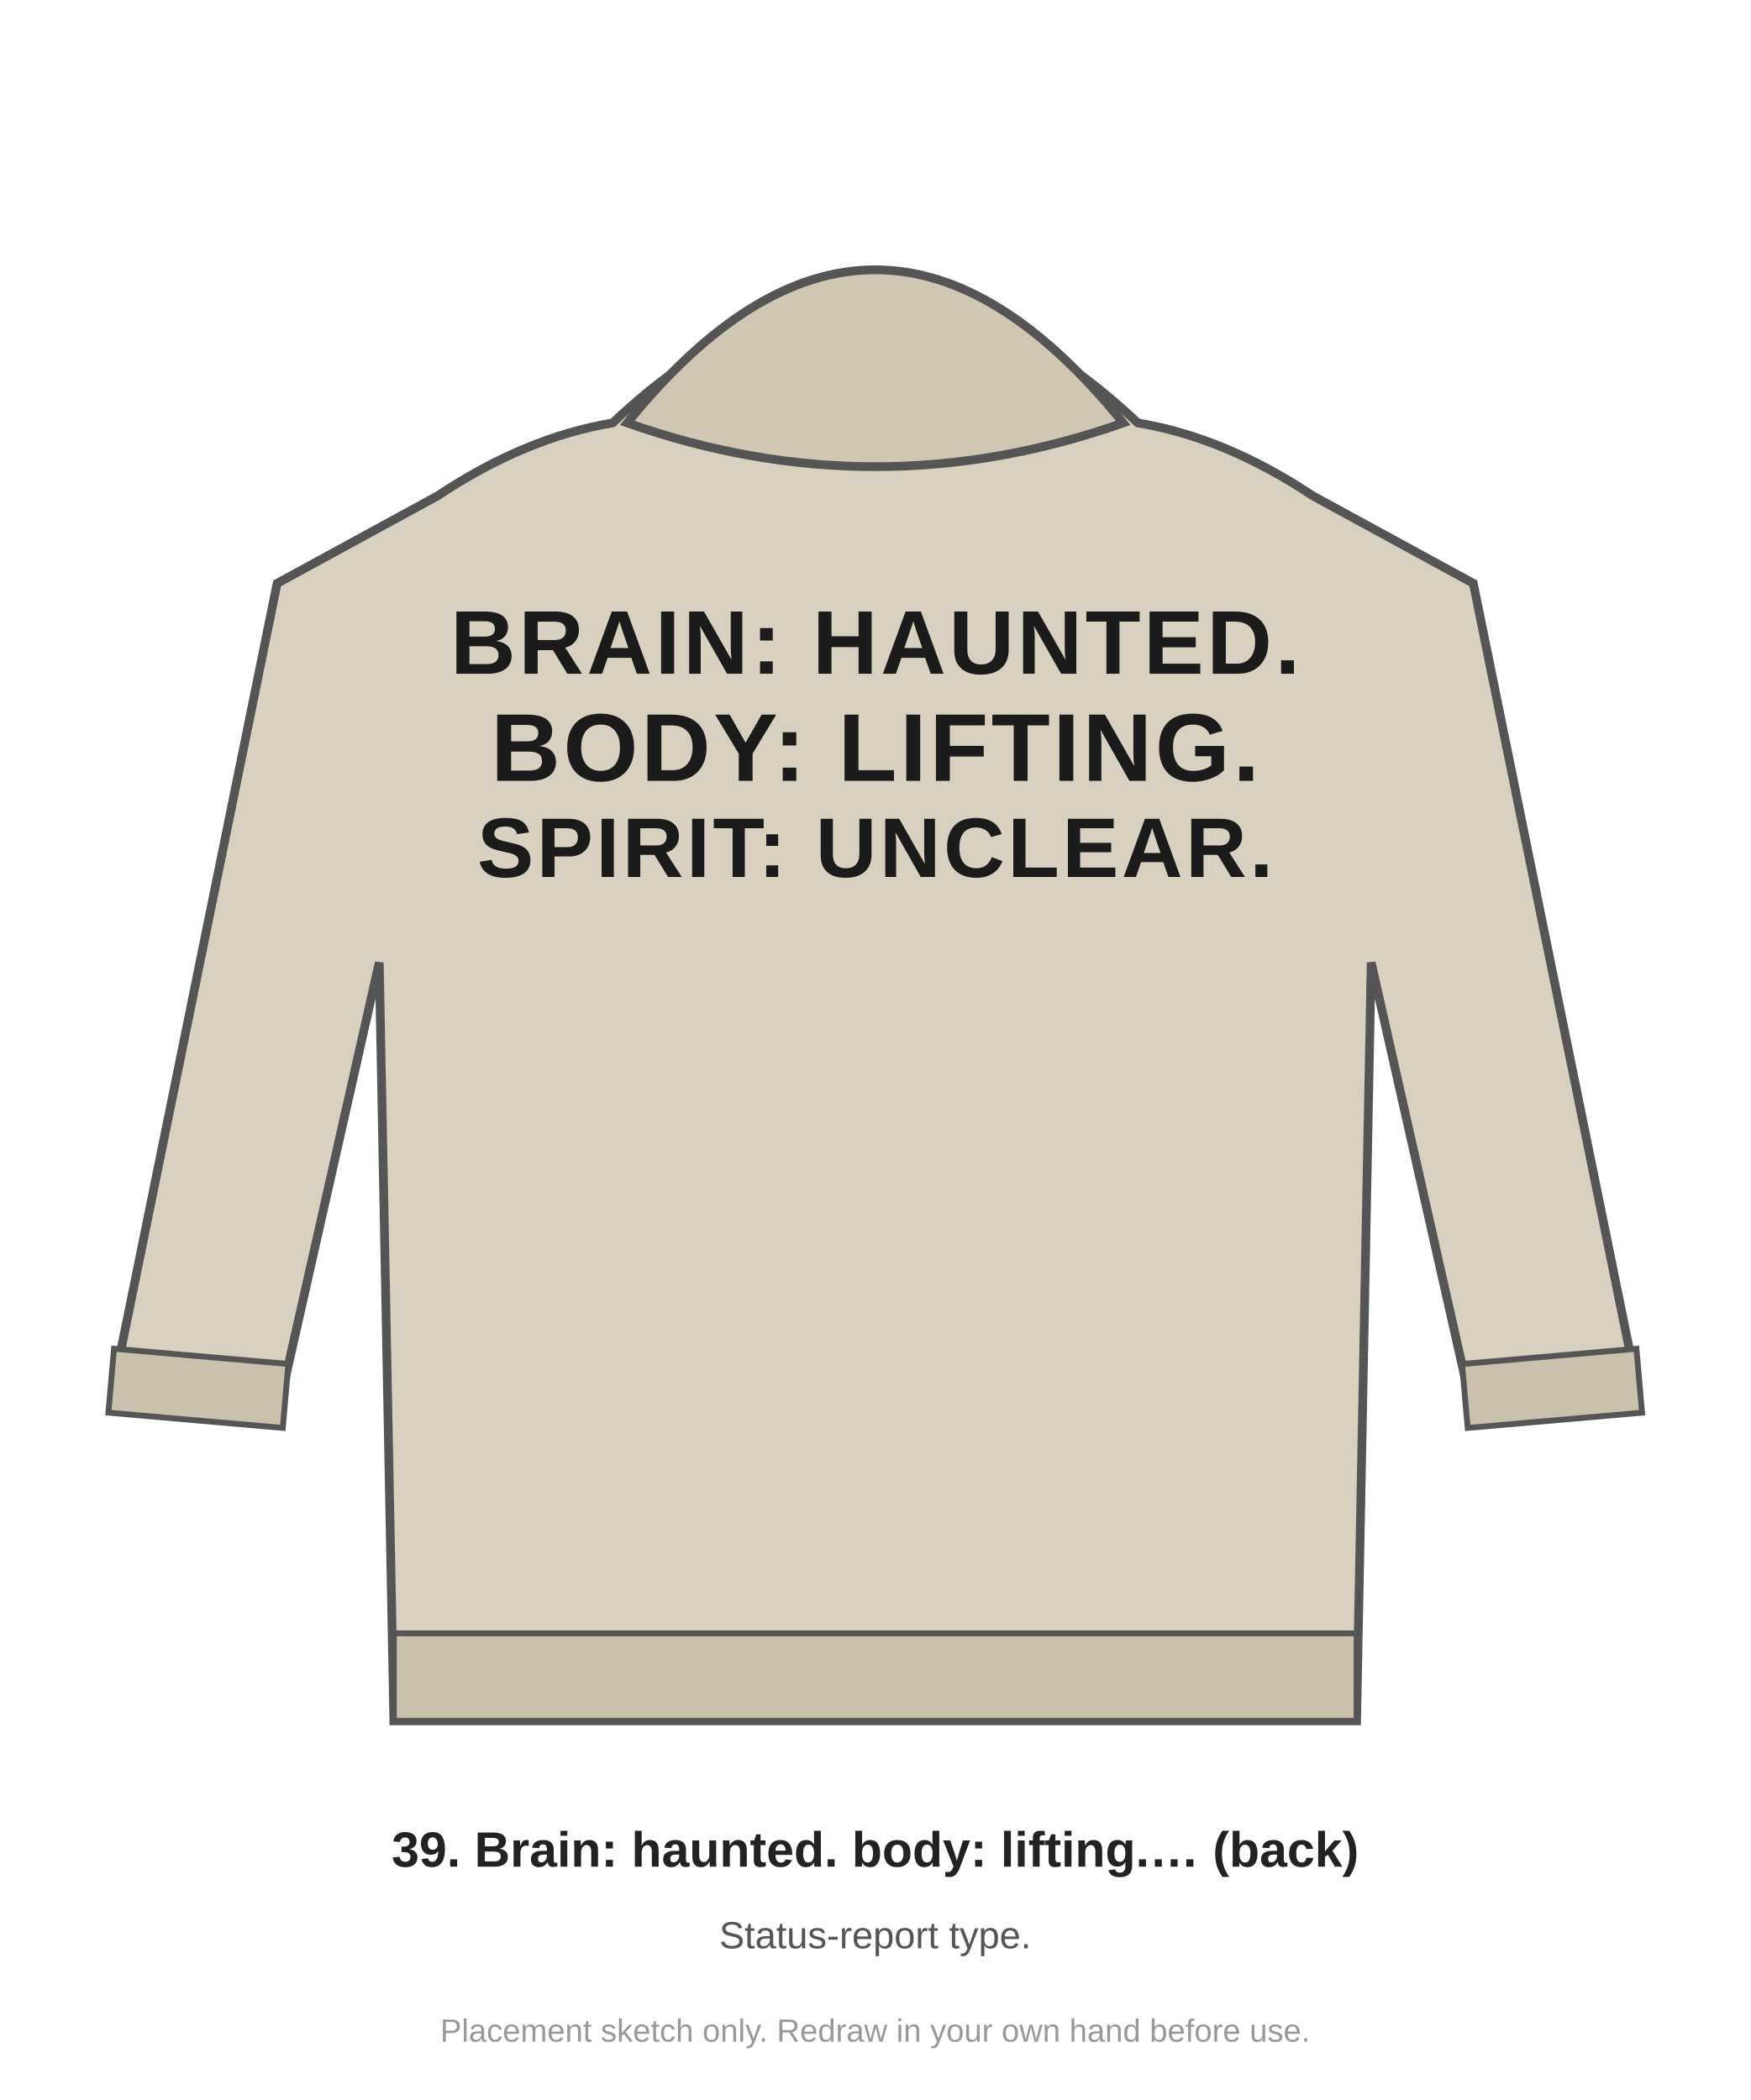
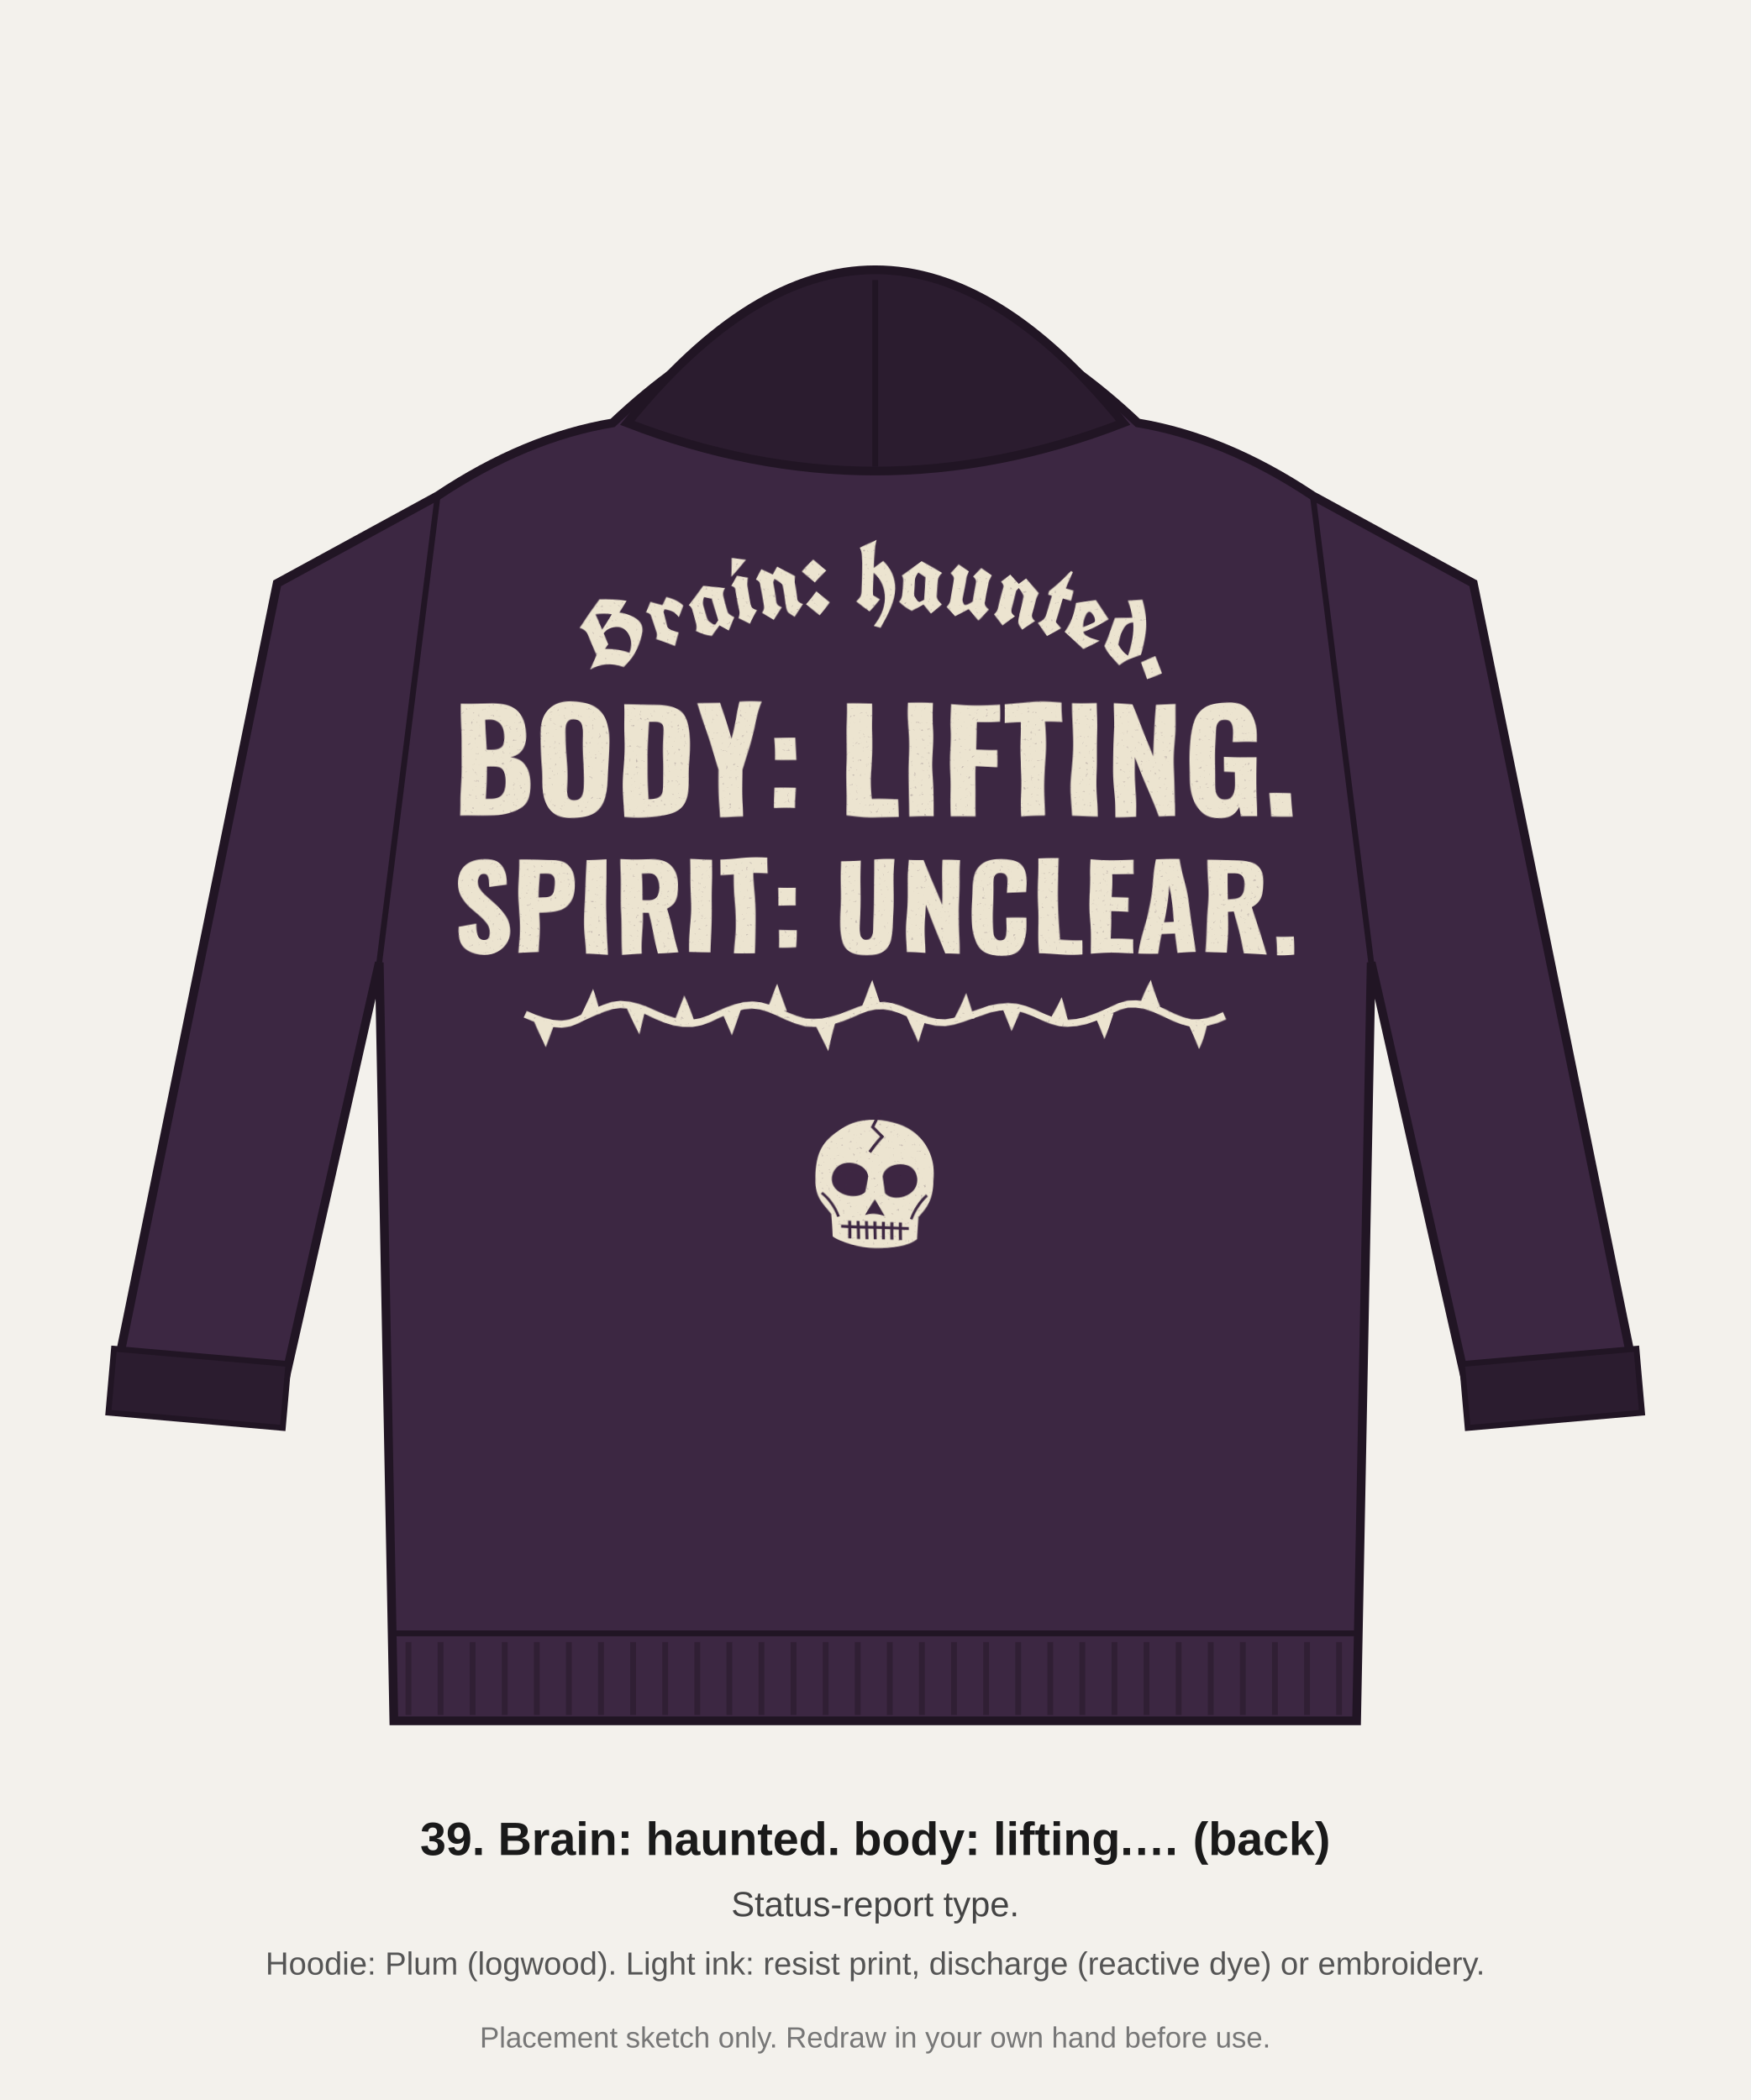
<svg xmlns="http://www.w3.org/2000/svg" viewBox="0 0 600 720" width="600" height="720" font-family="Arial, Helvetica, sans-serif">
-   <rect width="600" height="720" fill="#ffffff" />
-   <path d="M150 170 L95 200 L40 470 L95 485 L130 330 L135 590 L465 590 L470 330 L505 485 L560 470 L505 200 L450 170 Q420 150 390 145 Q300 60 210 145 Q180 150 150 170 Z" fill="#d8d0c0" stroke="#555" stroke-width="3" />
-   <path d="M215 145 Q300 40 385 145 Q300 175 215 145 Z" fill="#cfc6b4" stroke="#555" stroke-width="3" />
-   <rect x="38" y="465" width="60" height="22" fill="#c9c0ad" stroke="#555" stroke-width="2" transform="rotate(5 68 476)" />
-   <rect x="502" y="465" width="60" height="22" fill="#c9c0ad" stroke="#555" stroke-width="2" transform="rotate(-5 532 476)" />
-   <rect x="135" y="560" width="330" height="30" fill="#c9c0ad" stroke="#555" stroke-width="2" />
-   <text x="300" y="231" text-anchor="middle" font-size="31" font-weight="900" fill="#1b1b1b" letter-spacing="1">BRAIN: HAUNTED.</text>
-   <text x="300" y="267.72" text-anchor="middle" font-size="33" font-weight="900" fill="#1b1b1b" letter-spacing="1">BODY: LIFTING.</text>
-   <text x="300" y="300.68" text-anchor="middle" font-size="29" font-weight="900" fill="#1b1b1b" letter-spacing="1">SPIRIT: UNCLEAR.</text>
-   <text x="300" y="640" text-anchor="middle" font-size="17" font-weight="bold" fill="#222">39. Brain: haunted. body: lifting.… (back)</text>
-   <text x="300" y="668" text-anchor="middle" font-size="13" fill="#555">Status-report type.</text>
-   <text x="300" y="700" text-anchor="middle" font-size="11" fill="#999">Placement sketch only. Redraw in your own hand before use.</text>
+   <defs>
+     <filter id="grunge" x="-5%" y="-5%" width="110%" height="110%">
+       <feTurbulence type="fractalNoise" baseFrequency="0.85" numOctaves="2" seed="7" result="n" />
+       <feColorMatrix in="n" type="matrix" values="0 0 0 0 0  0 0 0 0 0  0 0 0 0 0  0 0 0 -1.1 1.75" result="m" />
+       <feTurbulence type="fractalNoise" baseFrequency="0.04" numOctaves="2" seed="3" result="w" />
+       <feDisplacementMap in="SourceGraphic" in2="w" scale="2.5" result="d" />
+       <feComposite in="d" in2="m" operator="in" />
+     </filter>
+   </defs>
+   <rect width="600" height="720" fill="#f3f1ec" />
+   <path d="M150 170 L95 200 L40 470 L95 485 L130 330 L135 590 L465 590 L470 330 L505 485 L560 470 L505 200 L450 170 Q420 150 390 145 Q300 60 210 145 Q180 150 150 170 Z" fill="#3c2742" stroke="#211524" stroke-width="3" />
+   <path d="M150 170 L130 330 M450 170 L470 330 M135 560 L465 560" stroke="#211524" stroke-width="2" fill="none" />
+   <g stroke="#301f34" stroke-width="2">
+     <line x1="140" y1="563" x2="140" y2="588" />
+     <line x1="151" y1="563" x2="151" y2="588" />
+     <line x1="162" y1="563" x2="162" y2="588" />
+     <line x1="173" y1="563" x2="173" y2="588" />
+     <line x1="184" y1="563" x2="184" y2="588" />
+     <line x1="195" y1="563" x2="195" y2="588" />
+     <line x1="206" y1="563" x2="206" y2="588" />
+     <line x1="217" y1="563" x2="217" y2="588" />
+     <line x1="228" y1="563" x2="228" y2="588" />
+     <line x1="239" y1="563" x2="239" y2="588" />
+     <line x1="250" y1="563" x2="250" y2="588" />
+     <line x1="261" y1="563" x2="261" y2="588" />
+     <line x1="272" y1="563" x2="272" y2="588" />
+     <line x1="283" y1="563" x2="283" y2="588" />
+     <line x1="294" y1="563" x2="294" y2="588" />
+     <line x1="305" y1="563" x2="305" y2="588" />
+     <line x1="316" y1="563" x2="316" y2="588" />
+     <line x1="327" y1="563" x2="327" y2="588" />
+     <line x1="338" y1="563" x2="338" y2="588" />
+     <line x1="349" y1="563" x2="349" y2="588" />
+     <line x1="360" y1="563" x2="360" y2="588" />
+     <line x1="371" y1="563" x2="371" y2="588" />
+     <line x1="382" y1="563" x2="382" y2="588" />
+     <line x1="393" y1="563" x2="393" y2="588" />
+     <line x1="404" y1="563" x2="404" y2="588" />
+     <line x1="415" y1="563" x2="415" y2="588" />
+     <line x1="426" y1="563" x2="426" y2="588" />
+     <line x1="437" y1="563" x2="437" y2="588" />
+     <line x1="448" y1="563" x2="448" y2="588" />
+     <line x1="459" y1="563" x2="459" y2="588" />
+   </g>
+   <rect x="38" y="465" width="60" height="22" fill="#2b1c2f" stroke="#211524" stroke-width="2" transform="rotate(5 68 476)" />
+   <rect x="502" y="465" width="60" height="22" fill="#2b1c2f" stroke="#211524" stroke-width="2" transform="rotate(-5 532 476)" />
+   <path d="M215 145 Q300 40 385 145 Q300 178 215 145 Z" fill="#2b1c2f" stroke="#211524" stroke-width="3" />
+   <path d="M300 96 L300 160" stroke="#211524" stroke-width="2" />
+   <g filter="url(#grunge)">
+     <path d="M198.6 215.2 205.3 205.3Q209.5 205 214.8 206Q213.6 208 212.4 210.1Q218.9 211.5 220.3 214.6Q220.8 215.8 220.7 217.1Q220.1 222.2 214.2 229.1Q208.1 227.3 202.3 229.6L204.9 225L201.5 217.6Q200.7 215.8 198.6 215.2ZM209.7 210.6Q206.9 210 204 210.5L206.5 216ZM216.1 224.2Q217.5 221 216.3 218.5Q215.6 216.9 214.1 216Q212.5 215.1 210.5 215.4Q209.8 215.5 208.9 215.9Q208 216.3 207.2 217.4L209.1 221.5L208 223.1Q213.4 223.2 216.1 224.2ZM226.9 207.3 228.2 204.5Q232.1 205.5 234 207.4L232.7 211.6Q231.8 210.5 230.8 209.8Q229.7 209.2 227.7 208.8L227.4 209.7L229 215.1Q229.3 215.9 230.7 216.4Q232.1 216.9 232.8 217L231.5 221.6L225.3 219.5Q225.8 218.2 225.4 217.1L223.2 211.1Q222.9 210.3 221.5 210L222.8 206.2ZM235.8 207.2 240.6 200.4 248.6 201.7Q247.7 203.1 248.1 204.5L249.5 209.8Q249.6 210.4 250.4 210.9Q251.1 211.4 251.8 211.7L249.5 215.9L246.3 214.1Q245.6 215 244.8 215.9Q244.1 216.8 243.6 217.6Q240.9 217.4 238.3 216.1Q238.7 215.2 238.4 213.7L237 208.9Q237 208.8 237 208.8Q236.7 207.8 235.8 207.2ZM241 204.4Q240.4 206.1 240.7 207.2L241.8 211.1Q242.2 212.3 242.7 212.7Q243.3 213.1 243.7 213.4Q244.1 213.8 244.8 213.8L245.9 212.4L243.8 205.1ZM250.7 200.9 252.5 197.3 256.5 198.2Q256.4 198.9 256.4 199.6Q256.3 200.3 256.4 201L257.6 207.6Q257.6 207.7 257.7 207.7Q257.8 208.5 258.4 208.9Q259 209.3 259.7 209.4L257.3 214.1L253.3 212.1Q254 210.7 253.7 209.6L252.2 202.2Q252.1 201.4 250.7 200.9ZM250.5 197.6 250.4 190.9 255.6 191.8ZM265.2 197.3 266.7 194.6 272.6 197.6 272.4 199.6 273 204.9Q273 205 273 205Q273.1 205.8 273.7 206.2Q274.3 206.7 275 206.8L272.3 211.4Q271 210.6 270.2 210Q269.4 209.3 269.1 207Q269 206.9 269 206.7L268.2 200.6Q268 199.9 265.7 198.7L265.2 199.8L265.9 206Q265.9 206.1 265.9 206.1Q266 206.9 266.6 207.4Q267.2 207.8 267.8 208L265.2 212.5L261.3 210.2Q262.1 209 261.9 207.8L260.8 200.4Q260.7 199.6 259.4 199L261.3 195.5ZM279.6 202.5 284 206.1 280.4 210.4 276 206.9ZM278.6 191.7 282.9 195.3 279.3 199.7 275 196.1ZM301.8 205.7Q299 208.9 298.1 209.7Q296.9 208.8 295.7 207.9Q294.5 206.9 293.3 206Q294.4 205 294.8 204.2Q295.1 203.4 295.1 202.6L295.2 192.6Q295.2 191.5 295.1 190Q295 188.5 294.4 187.5L299.9 184.5Q299.4 186.5 299.4 188.6Q299.3 190.8 299.3 193L299.3 194.5L302.5 192.1Q307.1 196.5 307.1 202.1Q307.1 208.3 302.3 215.7L299.8 214.9Q303.5 210.8 303.6 205.5Q303.6 200 299.3 196.2L299.2 202.7Q299.2 204 299.4 204.2Q299.7 204.3 301.8 205.7ZM309.3 197.5 316.2 192.7 323.2 196.7Q321.9 197.8 321.7 199.2L321.2 204.6Q321.2 205.2 321.7 206Q322.3 206.7 322.8 207.2L319.1 210.4L316.8 207.5Q315.8 208.2 314.8 208.8Q313.8 209.3 313 209.9Q310.6 208.8 308.6 206.7Q309.3 206 309.5 204.5L309.8 199.5Q309.8 199.4 309.8 199.4Q309.9 198.4 309.3 197.5ZM315.1 196.6Q314 198 313.9 199.1L313.6 203.2Q313.5 204.4 313.9 205Q314.3 205.6 314.6 206Q314.8 206.5 315.5 206.7L317 205.9L317.6 198.3ZM333.8 197.9 336.8 195.2 340.2 197.5Q339.9 198.1 339.6 198.7Q339.2 199.3 339.1 200L337.9 206.6Q337.8 206.7 337.8 206.7Q337.7 207.5 338.1 208.1Q338.5 208.7 339.1 209.1L335.2 212.6L332.1 208.9L327.4 211.3L324.4 208Q325.5 207 325.7 205.9L327 198.4Q327.1 197.7 326 196.7L329 193.9L332.4 196.2Q332.1 196.9 331.7 197.5Q331.4 198.1 331.3 198.8L330 205.4Q329.9 206.2 330.4 207.1Q330.5 207.4 330.8 207.5Q331.7 207.6 333.6 206.4L334.8 199.7Q334.9 198.9 333.8 197.9ZM349.2 200.2 351.7 198.3 355.9 203.2 355 205 353.5 210.2Q353.5 210.2 353.5 210.3Q353.3 211.1 353.7 211.7Q354 212.3 354.6 212.7L350.4 215.9Q349.4 214.7 349 213.8Q348.5 212.9 349.1 210.6Q349.1 210.5 349.1 210.3L350.7 204.4Q350.8 203.7 349.2 201.6L348.3 202.5L346.5 208.5Q346.5 208.5 346.5 208.6Q346.3 209.4 346.6 210Q347 210.6 347.6 211L343.4 214.2L340.7 210.6Q341.8 209.7 342.1 208.6L344 201.3Q344.2 200.6 343.2 199.5L346.3 197ZM363.9 215.6 359.2 218.4Q358.3 217.2 357.4 215.9Q356.5 214.6 355.6 213.4Q357.8 212.4 358.3 210.7L360.4 204.1L359.1 203.7L359.4 202.5Q362.5 200 367.4 196.1L368.1 196.5Q367.2 198.1 366.6 199.2Q366 200.2 365.4 201.8L368.2 202.7L367.2 206.1L364.3 205.2L362.2 212Q361.8 213.2 362 213.4Q362.2 213.6 363.9 215.6ZM371.5 222.7 365.2 216.9Q366.5 214.8 367.4 212.2Q368.3 209.7 368.9 206.8L375.4 205.6L375.4 205.5L375.5 205.6L375.5 205.6L379.9 212.2L371.2 216.5Q371.5 217.5 372.3 217.8Q373 218.2 373.5 218.4Q374 218.6 374.8 218.8Q375.5 219 376.5 219.3Q375.2 220.2 374 221Q372.8 221.8 371.5 222.7ZM373.5 209.6Q372.5 209.3 371.6 211.7Q371.1 213.1 371.1 214.7Q371 214.8 371 214.9L374.5 213.2Q374.9 213 375 212.8Q375.1 212.5 375 211.9Q374.9 211.4 374.7 211Q374 209.8 373.5 209.6ZM388 211.6Q387.8 209.1 386.8 206.1L391.8 205.8Q394.3 214.9 390.8 224.2Q388.3 224.8 386.4 225.4Q384.6 226 382.9 227.4Q381.6 225.9 380.2 224.4Q378.9 222.9 378.1 221Q379.1 218.7 380.1 216.4Q381.1 214.1 382.1 211.8Q386.5 211.7 388 211.6ZM386.1 224.2Q386.2 224.1 386.2 223.9Q388.5 218.8 388.2 213.2Q386.2 213.2 385 215.1Q384.5 215.9 383.9 217.1Q383.4 218.4 382.8 220.5Q384.2 223.1 386.1 224.2ZM396 224.9 397.7 230.3 392.3 232 390.6 226.6Z" fill="#ece4d0" />
+     <path d="M157.9 279.8V241.2H167.9Q170.4 241.2 172.6 241.6Q174.8 242 176.5 243.1Q178.2 244.1 179.2 246.1Q180.2 248.1 180.2 251.3Q180.2 253.6 179.5 255.2Q178.8 256.8 177.5 257.8Q176.3 258.7 174.5 259.1Q176.7 259.4 178.3 260.5Q179.8 261.7 180.6 263.6Q181.3 265.6 181.3 268.3Q181.3 271.3 180.6 273.5Q179.8 275.7 178.3 277Q176.8 278.4 174.7 279.1Q172.5 279.8 169.7 279.8ZM166.4 273.8H168.2Q171 273.8 172 272.4Q173.1 271 173.1 268.2Q173.1 266 172.6 264.7Q172.2 263.4 171.1 262.8Q170 262.3 168.1 262.3H166.4ZM166.4 256.6H168Q170 256.6 171 256Q172 255.5 172.3 254.3Q172.7 253.2 172.7 251.6Q172.7 250 172.1 249Q171.6 248 170.5 247.5Q169.5 246.9 167.8 246.9H166.4ZM196.8 280.3Q192.5 280.3 190 278.8Q187.5 277.3 186.4 274.4Q185.3 271.6 185.3 267.6V253.3Q185.3 249.3 186.4 246.5Q187.5 243.7 190 242.2Q192.5 240.7 196.8 240.7Q201.2 240.7 203.8 242.2Q206.3 243.7 207.4 246.5Q208.5 249.3 208.5 253.3V267.6Q208.5 271.6 207.4 274.4Q206.3 277.3 203.8 278.8Q201.2 280.3 196.8 280.3ZM196.8 274.3Q198.2 274.3 198.8 273.6Q199.4 273 199.6 271.9Q199.8 270.9 199.8 269.8V251.2Q199.8 250.1 199.6 249.1Q199.4 248 198.8 247.4Q198.2 246.7 196.8 246.7Q195.6 246.7 195 247.4Q194.4 248 194.2 249.1Q194 250.1 194 251.2V269.8Q194 270.9 194.2 271.9Q194.3 273 194.9 273.6Q195.5 274.3 196.8 274.3ZM213.7 279.8V241.2H223.4Q228.5 241.2 231.3 242.5Q234.1 243.8 235.2 246.4Q236.4 249.1 236.4 253.4V267.4Q236.4 271.7 235.2 274.4Q234.1 277.2 231.3 278.5Q228.5 279.8 223.5 279.8ZM222.2 273.9H223.5Q225.5 273.9 226.3 273.3Q227.2 272.7 227.4 271.6Q227.6 270.4 227.6 268.7V251.9Q227.6 250.2 227.4 249.2Q227.1 248.1 226.2 247.7Q225.4 247.2 223.5 247.2H222.2ZM246.4 279.8V264L239.1 241.2H247.1L250.8 253.4L254.1 241.2H261.8L254.6 264V279.8ZM265.3 260.2V252.9H272.6V260.2ZM265.3 277.1V269.9H272.6V277.1ZM290.4 279.8V241.2H298.9V274H307.8V279.8ZM311.5 279.8V241.2H320V279.8ZM325.8 279.8V241.2H342.4V247H334.3V256.7H341.4V262.6H334.3V279.8ZM349.9 279.8V247.6H344.1V241.2H364.2V247.6H358.4V279.8ZM367.6 279.8V241.2H376.1V279.8ZM381.9 279.8V241.2H387.9L395.8 259.8V241.2H402.8V279.8H397.1L389.2 259.8V279.8ZM418.6 280.3Q414.6 280.3 412.3 278.7Q410 277 409 274Q408 271 408 267V254.1Q408 250 409.1 247Q410.1 244 412.7 242.3Q415.2 240.7 419.6 240.7Q423.9 240.7 426.3 242.1Q428.8 243.6 429.8 246.1Q430.9 248.6 430.9 252V254.5H422.6V251.3Q422.6 250.1 422.4 249Q422.2 248 421.6 247.3Q421 246.7 419.7 246.7Q418.3 246.7 417.7 247.4Q417.1 248.2 416.9 249.3Q416.8 250.4 416.8 251.6V269.4Q416.8 270.7 417 271.8Q417.3 272.9 418 273.6Q418.7 274.3 419.9 274.3Q421.3 274.3 422 273.6Q422.7 272.9 423 271.7Q423.3 270.6 423.3 269.3V264.8H419.8V259.8H430.9V279.8H425.3L424.8 276.6Q424.1 278.2 422.6 279.3Q421.1 280.3 418.6 280.3ZM435.6 279.8V272.4H442.9V279.8Z" fill="#ece4d0" />
+     <path d="M166 327.4Q162.9 327.4 160.9 326.3Q158.9 325.3 157.8 323Q156.8 320.8 156.7 317.2L162.8 316.2Q162.8 318.3 163.2 319.6Q163.5 320.9 164.1 321.4Q164.7 322 165.6 322Q166.7 322 167.1 321.2Q167.4 320.5 167.4 319.6Q167.4 317.6 166.5 316.3Q165.5 314.9 163.9 313.5L161.1 311.1Q159.2 309.5 158 307.5Q156.7 305.5 156.7 302.6Q156.7 298.5 159.2 296.3Q161.6 294.2 165.8 294.2Q168.4 294.2 170 295Q171.5 295.9 172.3 297.3Q173.2 298.8 173.5 300.3Q173.8 301.9 173.8 303.4L167.7 304.1Q167.6 302.7 167.5 301.6Q167.3 300.6 166.9 300Q166.5 299.4 165.5 299.4Q164.5 299.4 164.1 300.2Q163.6 301.1 163.6 301.9Q163.6 303.7 164.5 304.8Q165.3 306 166.7 307.2L169.4 309.6Q171.5 311.4 173 313.7Q174.4 315.9 174.4 319.3Q174.4 321.6 173.4 323.4Q172.4 325.3 170.5 326.3Q168.6 327.4 166 327.4ZM177.9 326.9V294.6H188.8Q191.7 294.6 193.6 295.7Q195.4 296.8 196.4 298.9Q197.3 301 197.3 304Q197.3 307.7 196 309.7Q194.8 311.7 192.7 312.5Q190.6 313.2 187.9 313.2H185.1V326.9ZM185.1 308.2H187.5Q188.8 308.2 189.5 307.7Q190.1 307.3 190.4 306.3Q190.6 305.3 190.6 303.9Q190.6 302.6 190.4 301.7Q190.2 300.8 189.5 300.2Q188.9 299.6 187.4 299.6H185.1ZM200.8 326.9V294.6H207.9V326.9ZM212.7 326.9V294.6H221.6Q224.9 294.6 227.3 295.3Q229.7 296 231 297.9Q232.4 299.8 232.4 303.2Q232.4 305.1 232.1 306.7Q231.7 308.3 230.9 309.4Q230 310.5 228.4 311.3L232.9 326.9H225.5L221.9 312.5H219.9V326.9ZM219.9 308.3H221.9Q223.4 308.3 224.2 307.8Q225.1 307.3 225.4 306.2Q225.8 305.2 225.8 303.8Q225.8 301.7 225 300.6Q224.2 299.4 222.2 299.4H219.9ZM236.7 326.9V294.6H243.9V326.9ZM251.6 326.9V299.9H246.8V294.6H263.6V299.9H258.8V326.9ZM266.8 310.5V304.4H272.8V310.5ZM266.8 324.7V318.6H272.8V324.7ZM297.1 327.4Q293.4 327.4 291.3 326.2Q289.2 325 288.4 322.7Q287.6 320.3 287.6 316.9V294.6H294.6V318Q294.6 319 294.8 320Q294.9 321 295.5 321.6Q296 322.3 297.1 322.3Q298.3 322.3 298.8 321.6Q299.3 321 299.5 320Q299.6 319 299.6 318V294.6H306.7V316.9Q306.7 320.3 305.9 322.7Q305 325 302.9 326.2Q300.9 327.4 297.1 327.4ZM311.3 326.9V294.6H316.3L322.9 310.2V294.6H328.8V326.9H324L317.4 310.2V326.9ZM342.9 327.4Q339.3 327.4 337.1 326.1Q335 324.8 334.1 322.3Q333.2 319.9 333.2 316.6V305Q333.2 301.6 334.1 299.2Q335 296.8 337.1 295.5Q339.3 294.2 342.9 294.2Q346.5 294.2 348.6 295.3Q350.6 296.5 351.4 298.6Q352.2 300.8 352.2 303.5V306.3H345.3V303.1Q345.3 302.1 345.2 301.2Q345.1 300.4 344.6 299.8Q344.1 299.2 342.9 299.2Q341.8 299.2 341.3 299.8Q340.7 300.4 340.6 301.3Q340.5 302.2 340.5 303.2V318.4Q340.5 319.5 340.6 320.4Q340.8 321.3 341.4 321.8Q341.9 322.4 342.9 322.4Q344.1 322.4 344.5 321.8Q345 321.2 345.1 320.3Q345.3 319.4 345.3 318.4V315H352.2V317.8Q352.2 320.6 351.4 322.7Q350.6 324.9 348.6 326.2Q346.6 327.4 342.9 327.4ZM356.2 326.9V294.6H363.3V322.1H370.7V326.9ZM373.8 326.9V294.6H388.4V299.5H381V307.5H386.6V312.5H381V322.1H388.5V326.9ZM390.1 326.9 396.2 294.6H404.4L410.4 326.9H403.8L402.8 320.1H398L396.9 326.9ZM398.6 315.8H402.1L400.4 303.2ZM413.7 326.9V294.6H422.6Q425.9 294.6 428.3 295.3Q430.7 296 432 297.9Q433.3 299.8 433.3 303.2Q433.3 305.1 433 306.7Q432.7 308.3 431.8 309.4Q431 310.5 429.4 311.3L433.8 326.9H426.4L422.9 312.5H420.8V326.9ZM420.8 308.3H422.8Q424.4 308.3 425.2 307.8Q426 307.3 426.4 306.2Q426.7 305.2 426.7 303.8Q426.7 301.7 426 300.6Q425.2 299.4 423.2 299.4H420.8ZM437.1 326.9V320.8H443.2V326.9Z" fill="#ece4d0" />
+     <polyline points="180.0,347.7 183.0,349.0 186.0,350.0 189.0,350.6 192.0,350.7 195.0,350.3 198.0,349.4 201.0,348.2 204.0,346.9 207.0,345.8 210.0,345.0 213.0,344.7 216.0,345.0 219.0,345.8 222.0,346.9 225.0,348.2 228.0,349.4 231.0,350.3 234.0,350.7 237.0,350.6 240.0,350.0 243.0,349.0 246.0,347.7 249.0,346.5 252.0,345.5 255.0,344.9 258.0,344.8 261.0,345.2 264.0,346.1 267.0,347.3 270.0,348.6 273.0,349.7 276.0,350.5 279.0,350.7 282.0,350.5 285.0,349.7 288.0,348.6 291.0,347.3 294.0,346.1 297.0,345.2 300.0,344.8 303.0,344.9 306.0,345.5 309.0,346.5 312.0,347.8 315.0,349.0 318.0,350.0 321.0,350.6 324.0,350.7 327.0,350.2 330.0,349.3 333.0,348.1 336.0,346.9 339.0,345.7 342.0,345.0 345.0,344.7 348.0,345.0 351.0,345.8 354.0,346.9 357.0,348.2 360.0,349.4 363.0,350.3 366.0,350.7 369.0,350.6 372.0,350.0 375.0,348.9 378.0,347.7 381.0,346.5 384.0,345.4 387.0,344.8 390.0,344.8 393.0,345.2 396.0,346.1 399.0,347.3 402.0,348.6 405.0,349.7 408.0,350.5 411.0,350.7 414.0,350.4 417.0,349.7 420.0,348.5" fill="none" stroke="#ece4d0" stroke-width="2.5" />
+     <path d="M183.0 350.0 L187.0 359.0 L190.0 350.0 Z" fill="#ece4d0" />
+     <path d="M199.0 347.7 L203.0 338.7 L206.0 347.7 Z" fill="#ece4d0" />
+     <path d="M215.0 345.5 L219.0 354.5 L222.0 345.5 Z" fill="#ece4d0" />
+     <path d="M231.0 350.7 L235.0 341.7 L238.0 350.7 Z" fill="#ece4d0" />
+     <path d="M247.0 346.1 L251.0 355.1 L254.0 346.1 Z" fill="#ece4d0" />
+     <path d="M263.0 346.9 L267.0 337.9 L270.0 346.9 Z" fill="#ece4d0" />
+     <path d="M279.0 350.5 L283.0 359.5 L286.0 350.5 Z" fill="#ece4d0" />
+     <path d="M295.0 345.0 L299.0 336.0 L302.0 345.0 Z" fill="#ece4d0" />
+     <path d="M311.0 348.6 L315.0 357.6 L318.0 348.6 Z" fill="#ece4d0" />
+     <path d="M327.0 349.3 L331.0 340.3 L334.0 349.3 Z" fill="#ece4d0" />
+     <path d="M343.0 344.8 L347.0 353.8 L350.0 344.8 Z" fill="#ece4d0" />
+     <path d="M359.0 350.0 L363.0 341.0 L366.0 350.0 Z" fill="#ece4d0" />
+     <path d="M375.0 347.7 L379.0 356.7 L382.0 347.7 Z" fill="#ece4d0" />
+     <path d="M391.0 345.5 L395.0 336.5 L398.0 345.5 Z" fill="#ece4d0" />
+     <path d="M407.0 350.7 L411.0 359.7 L414.0 350.7 Z" fill="#ece4d0" />
+     <path d="M280.0 404.9 C277.6 376.9 322.4 376.9 320.0 404.9 C320.0 411.3 316.8 413.7 314.4 416.9 L314.0 424.5 C308.0 428.9 292.0 428.9 286.0 424.5 L285.6 416.9 C283.2 413.7 280.0 411.3 280.0 404.9 Z" fill="#ece4d0" />
+     <path d="M297.6 403.3 C296.8 397.7 286.4 396.9 285.6 404.1 C285.2 410.5 294.4 412.1 296.8 408.9 Z" fill="#3c2742" />
+     <path d="M282.4 409.7 Q286.4 412.9 288.0 417.7" stroke="#3c2742" stroke-width="0.9" fill="none" />
+     <path d="M302.4 403.3 C303.2 397.7 313.6 396.9 314.4 404.1 C314.8 410.5 305.6 412.1 303.2 408.9 Z" fill="#3c2742" />
+     <path d="M317.6 409.7 Q313.6 412.9 312.0 417.7" stroke="#3c2742" stroke-width="0.9" fill="none" />
+     <path d="M300.0 411.3 L296.8 416.9 Q300.0 415.7 303.2 416.9 Z" fill="#3c2742" />
+     <path d="M288.8 420.9 L311.2 420.9" stroke="#3c2742" stroke-width="1.0" />
+     <line x1="291.6" y1="418.9" x2="291.6" y2="424.9" stroke="#3c2742" stroke-width="1.0" />
+     <line x1="294.4" y1="418.9" x2="294.4" y2="424.9" stroke="#3c2742" stroke-width="1.0" />
+     <line x1="297.2" y1="418.9" x2="297.2" y2="424.9" stroke="#3c2742" stroke-width="1.0" />
+     <line x1="300.0" y1="418.9" x2="300.0" y2="424.9" stroke="#3c2742" stroke-width="1.0" />
+     <line x1="302.8" y1="418.9" x2="302.8" y2="424.9" stroke="#3c2742" stroke-width="1.0" />
+     <line x1="305.6" y1="418.9" x2="305.6" y2="424.9" stroke="#3c2742" stroke-width="1.0" />
+     <line x1="308.4" y1="418.9" x2="308.4" y2="424.9" stroke="#3c2742" stroke-width="1.0" />
+     <polyline points="301.6,380.9 299.2,386.5 302.4,389.7 298.4,395.3" fill="none" stroke="#3c2742" stroke-width="1.0" />
+   </g>
+   <text x="300" y="636" text-anchor="middle" font-size="16" font-weight="bold" fill="#1a1a1a">39. Brain: haunted. body: lifting.… (back)</text>
+   <text x="300" y="657" text-anchor="middle" font-size="12" fill="#444">Status-report type.</text>
+   <text x="300" y="677" text-anchor="middle" font-size="11" fill="#555">Hoodie: Plum (logwood). Light ink: resist print, discharge (reactive dye) or embroidery.</text>
+   <text x="300" y="702" text-anchor="middle" font-size="10" fill="#777">Placement sketch only. Redraw in your own hand before use.</text>
</svg>
